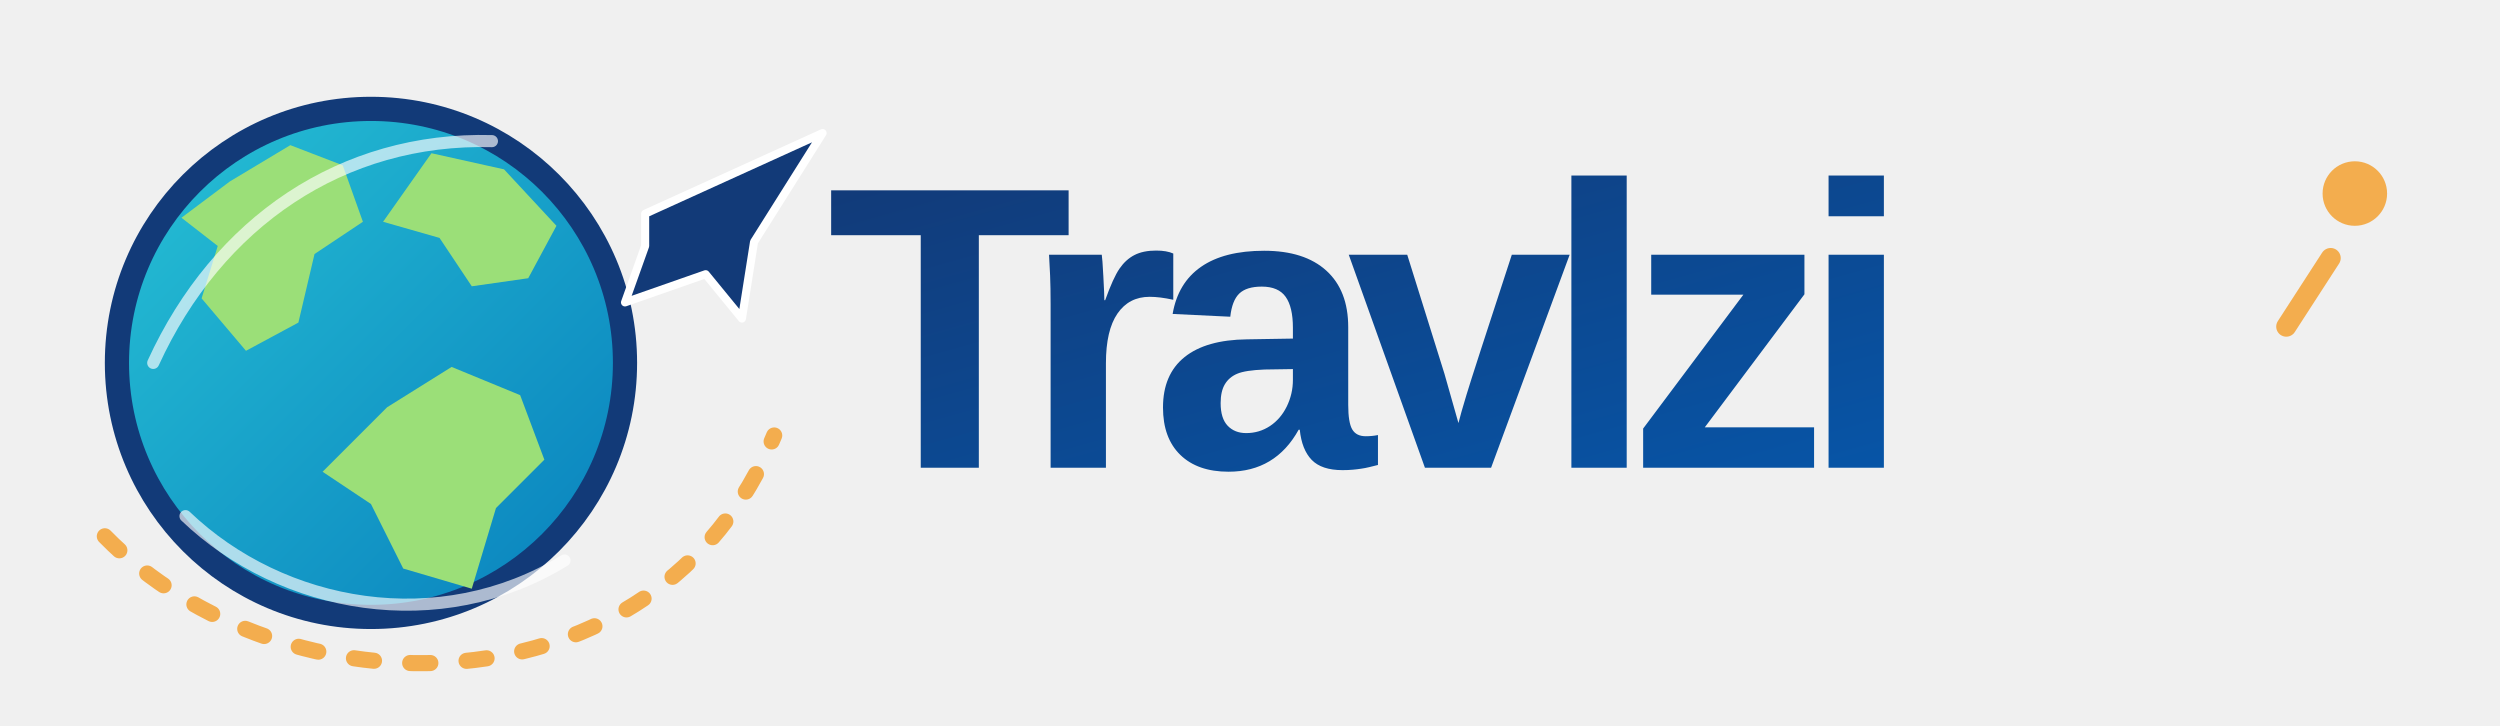
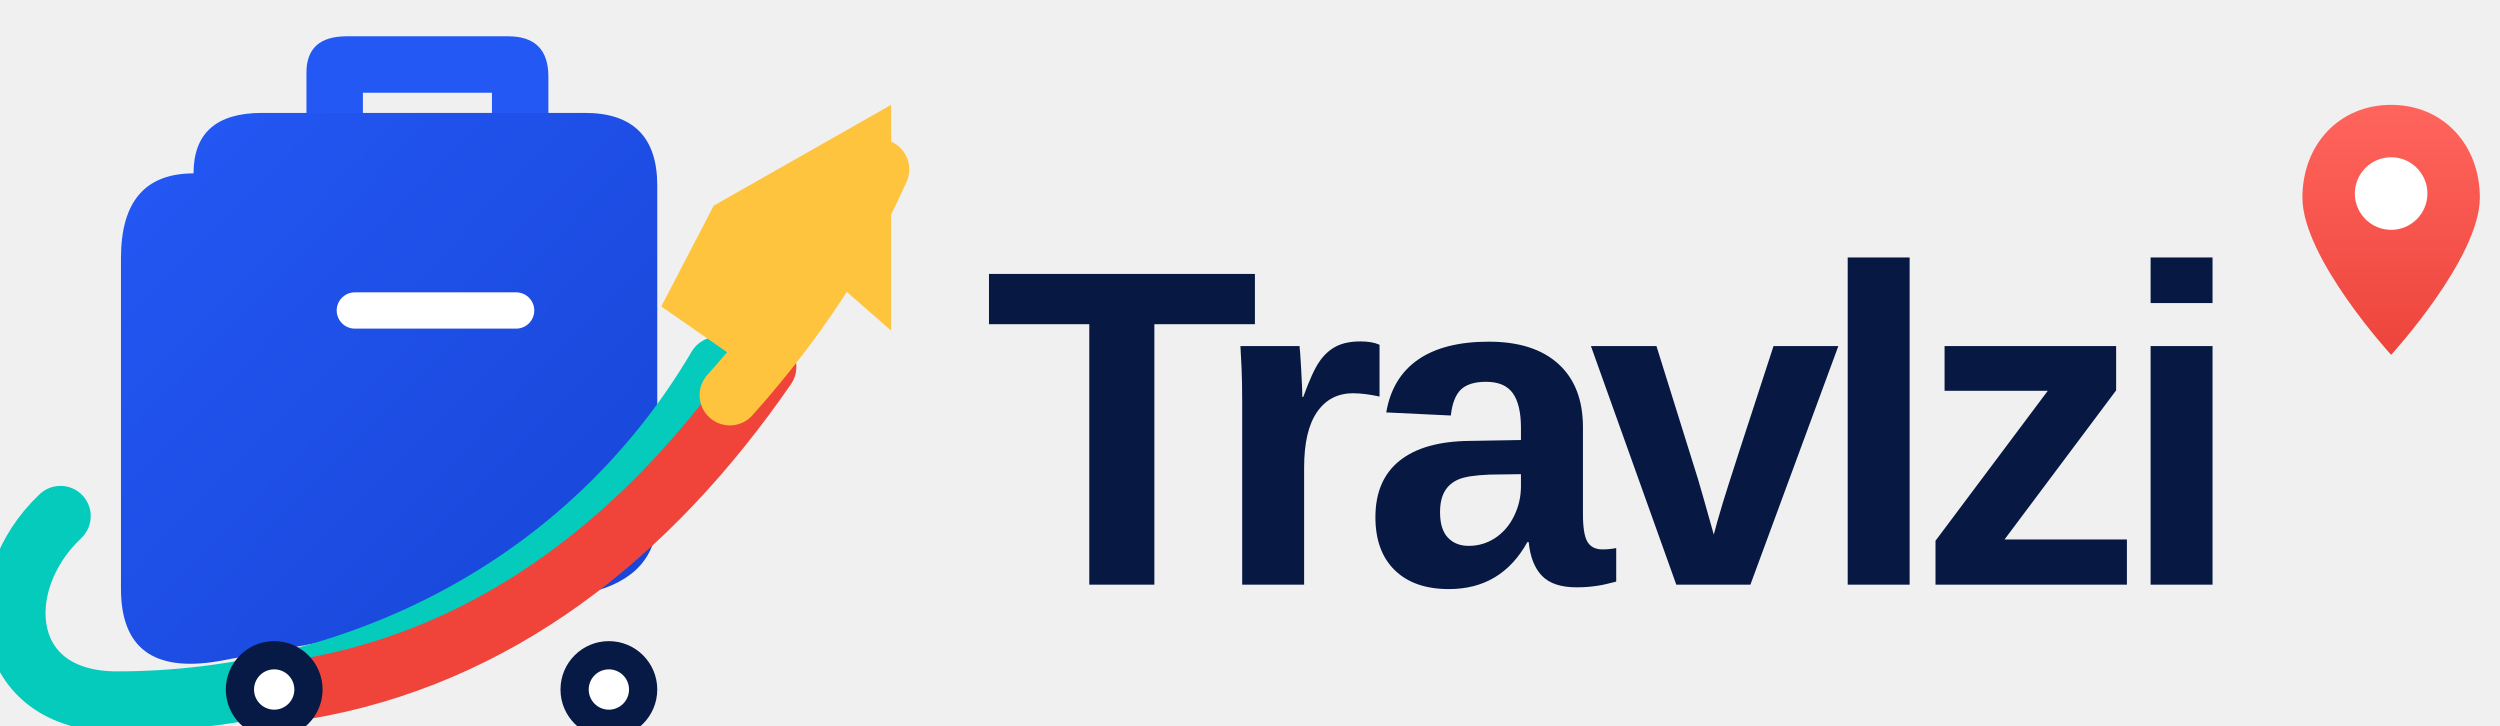
<svg xmlns="http://www.w3.org/2000/svg" viewBox="0 0 620 180" role="img" aria-labelledby="title desc">
  <defs>
-     <linearGradient id="ocean" x1="0" y1="0" x2="1" y2="1">
-       <stop offset="0" stop-color="#27c2d5" />
-       <stop offset="1" stop-color="#087fbd" />
+     <linearGradient id="case" x1="0" y1="0" x2="1" y2="1">
+       <stop stop-color="#2458f5" />
+       <stop offset="1" stop-color="#1744d5" />
    </linearGradient>
-     <linearGradient id="type" x1="0" y1="0" x2="1" y2="1">
-       <stop offset="0" stop-color="#123a78" />
-       <stop offset="1" stop-color="#0755a7" />
+     <linearGradient id="arrow" x1="0" y1="0" x2="1" y2="0">
+       <stop stop-color="#05cdbd" />
+       <stop offset=".48" stop-color="#f04439" />
+       <stop offset="1" stop-color="#ffc43d" />
+     </linearGradient>
+     <linearGradient id="pin" x1="0" y1="0" x2="0" y2="1">
+       <stop stop-color="#ff655d" />
+       <stop offset="1" stop-color="#ed443b" />
    </linearGradient>
  </defs>
-   <g transform="translate(18 15)">
-     <circle cx="74" cy="75" r="63" fill="url(#ocean)" stroke="#123a78" stroke-width="6" />
-     <path d="M39 30l15-9 13 5 5 14-12 8-4 17-13 7-11-13 4-13-9-7zM89 23l18 4 13 14-7 13-14 2-8-12-14-4zM78 86l16-10 17 7 6 16-12 12-6 20-17-5-8-16-12-8z" fill="#9bdf78" />
-     <path d="M20 75c16-35 47-56 84-55M28 113c24 23 63 30 94 11" fill="none" stroke="#fff" stroke-opacity=".65" stroke-width="3" stroke-linecap="round" />
-     <path d="M8 118C52 163 145 164 174 93" fill="none" stroke="#f3ad4e" stroke-width="4" stroke-linecap="round" stroke-dasharray="5 9" />
-     <path d="M142 38l44-20-17 27-3 19-9-11-20 7 5-14z" fill="#123a78" stroke="#fff" stroke-width="2" stroke-linejoin="round" />
-   </g>
-   <text x="205" y="116" font-family="Manrope, Arial, sans-serif" font-size="100" font-weight="800" letter-spacing="-7" fill="url(#type)">Travlzi</text>
-   <circle cx="584" cy="48" r="8" fill="#f3ad4e" />
-   <path d="M578 64l-11 17" stroke="#f3ad4e" stroke-width="5" stroke-linecap="round" />
+   <path d="M76 35V18Q76 9 86 9H126Q136 9 136 19V35H122V23H90V35Z" fill="#2458f5" />
+   <path d="M48 43Q48 28 65 28H145Q163 28 163 46V128Q163 143 146 147L54 164Q30 168 30 146V64Q30 43 48 43Z" fill="url(#case)" />
+   <path d="M88 77H128" stroke="#fff" stroke-width="9" stroke-linecap="round" />
+   <path d="M15 128C-3 145 0 174 29 174C86 174 145 147 178 91" fill="none" stroke="#04cbbb" stroke-width="15" stroke-linecap="round" />
+   <path d="M75 171C123 163 161 133 190 91" fill="none" stroke="#f0443b" stroke-width="15" stroke-linecap="round" />
+   <path d="M181 98C198 79 210 60 218 42" fill="none" stroke="#ffc43d" stroke-width="15" stroke-linecap="round" />
+   <path d="M177 51L221 26L221 82L205 68L187 92L164 76Z" fill="#ffc43d" />
+   <circle cx="68" cy="171" r="12" fill="#071a45" />
+   <circle cx="68" cy="171" r="5" fill="#fff" />
+   <circle cx="151" cy="171" r="12" fill="#071a45" />
+   <circle cx="151" cy="171" r="5" fill="#fff" />
+   <text x="244" y="145" font-family="Arial, Helvetica, sans-serif" font-size="112" font-weight="800" letter-spacing="-6" fill="#071943">Travlzi</text>
+   <path d="M593 26C580 26 571 36 571 49C571 64 593 88 593 88S615 64 615 49C615 36 606 26 593 26Z" fill="url(#pin)" />
+   <circle cx="593" cy="48" r="9" fill="#fff" />
</svg>
